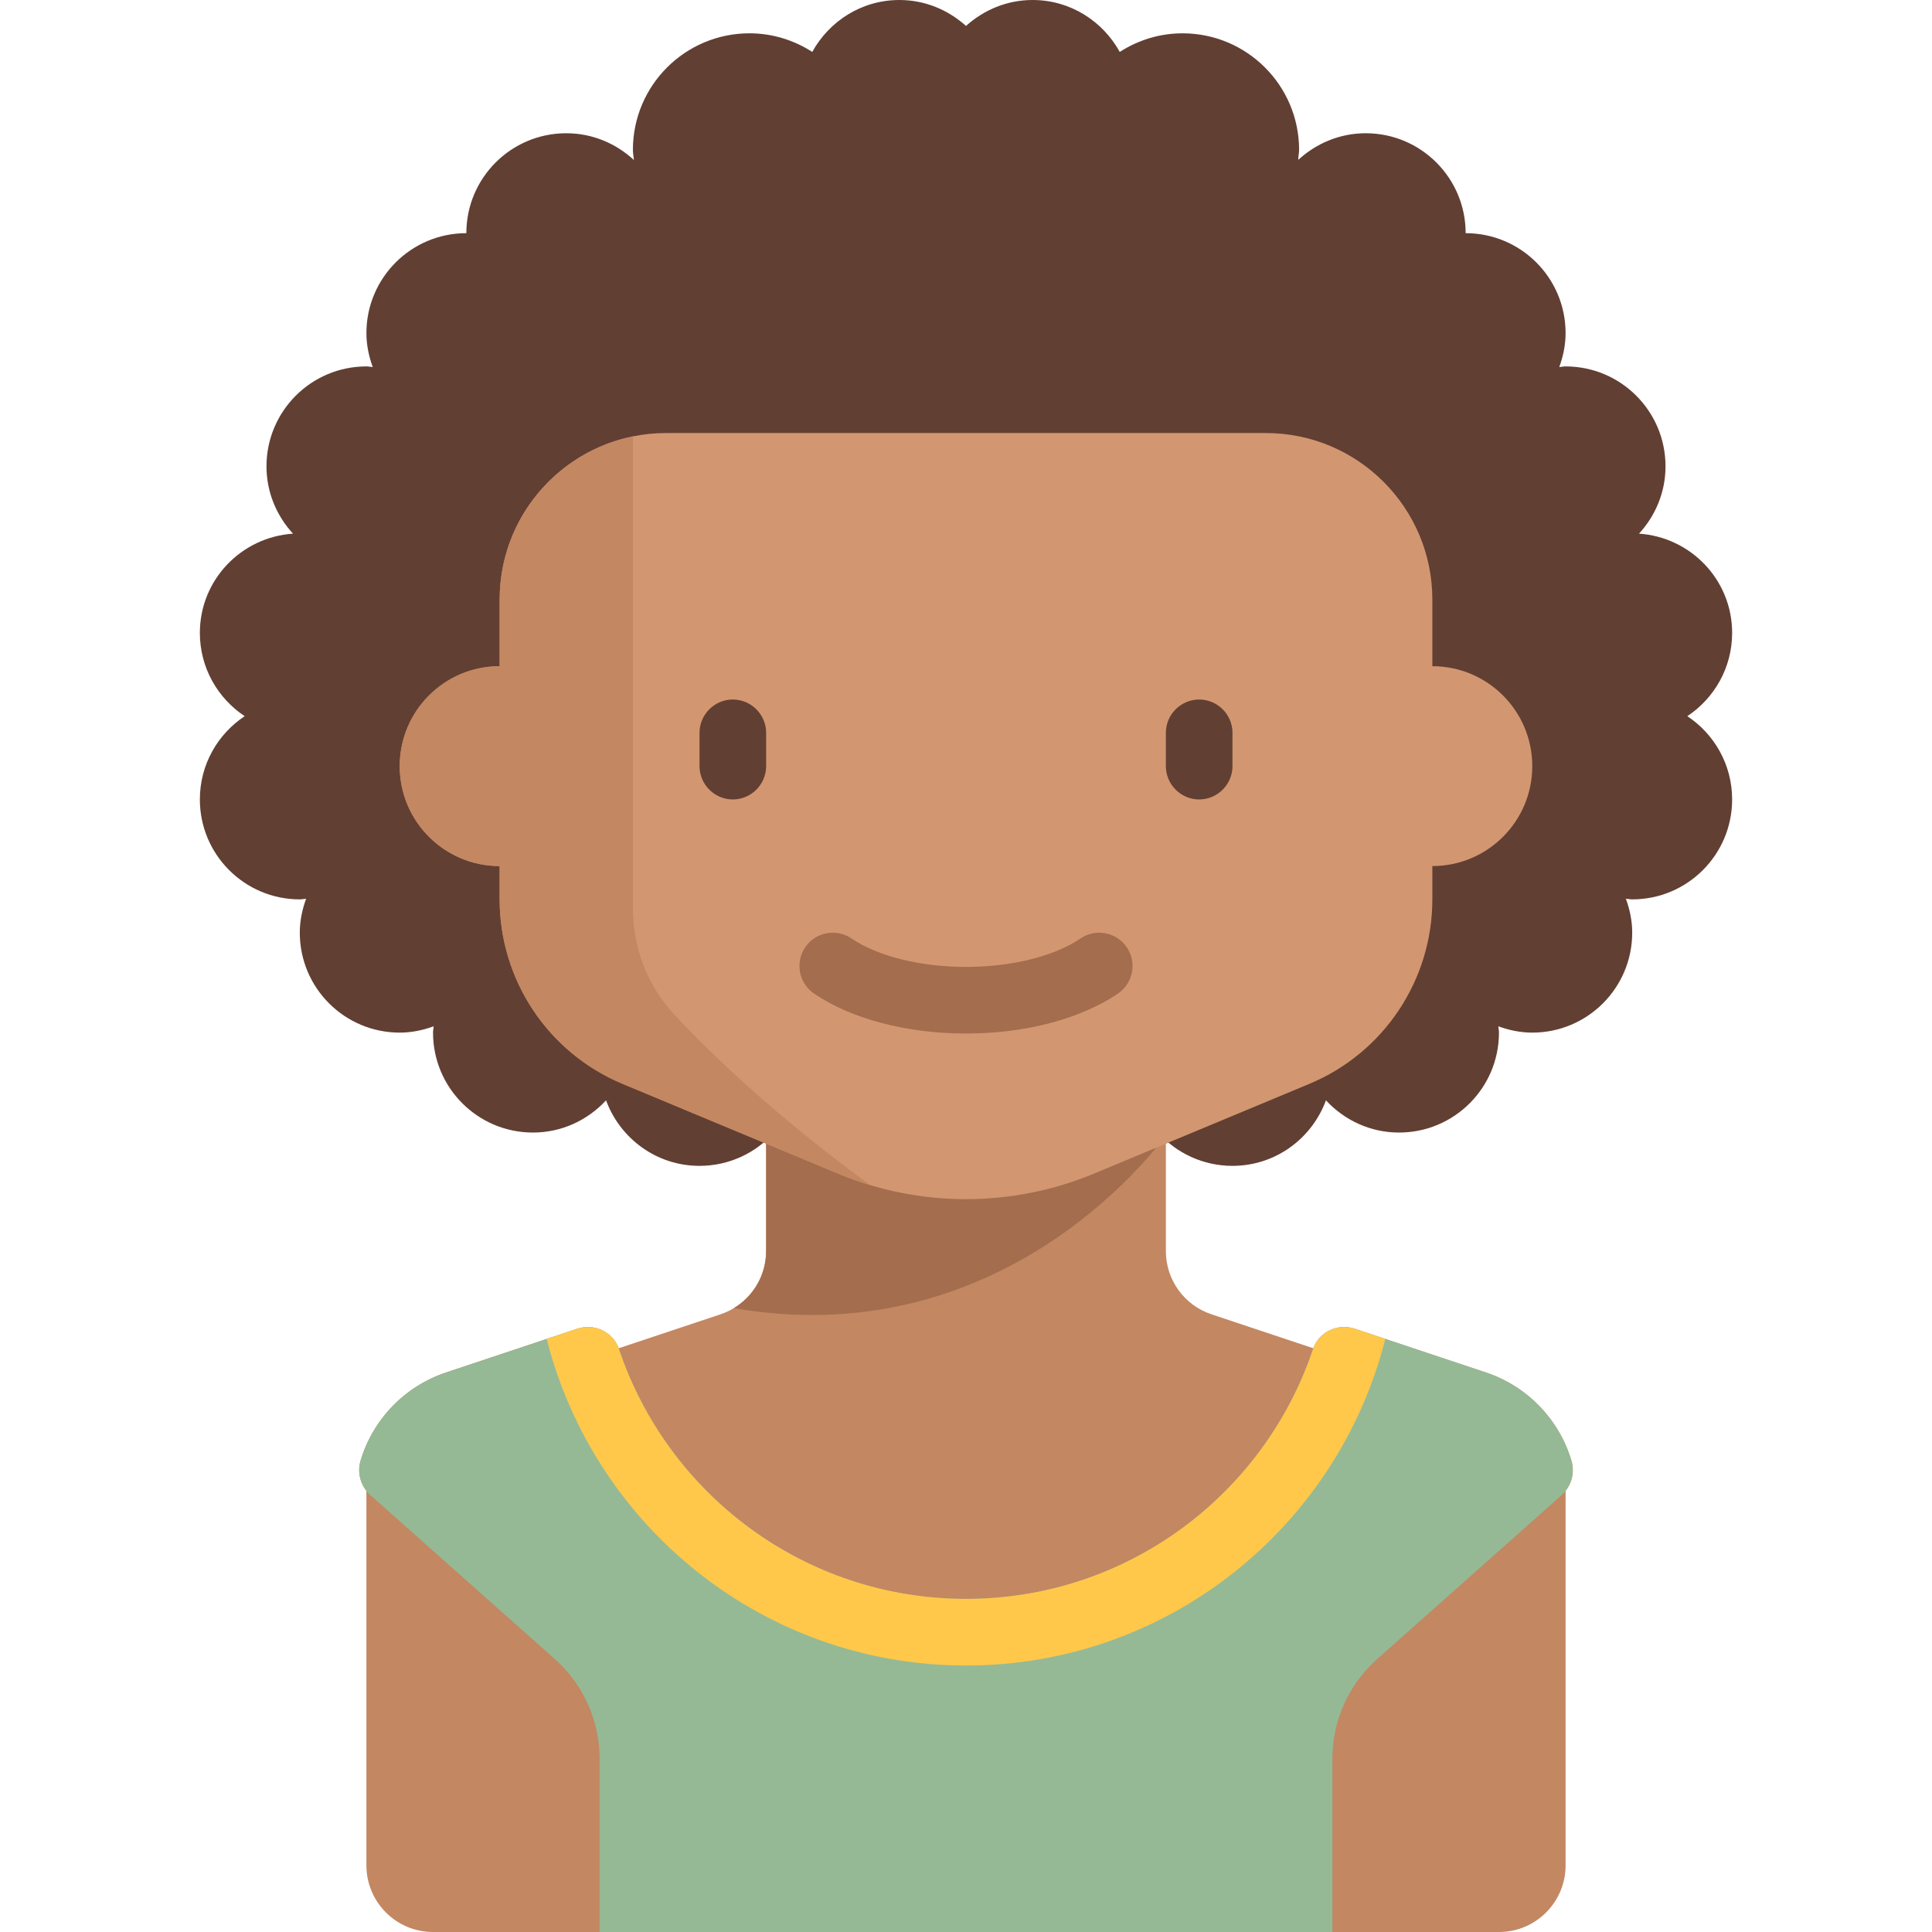
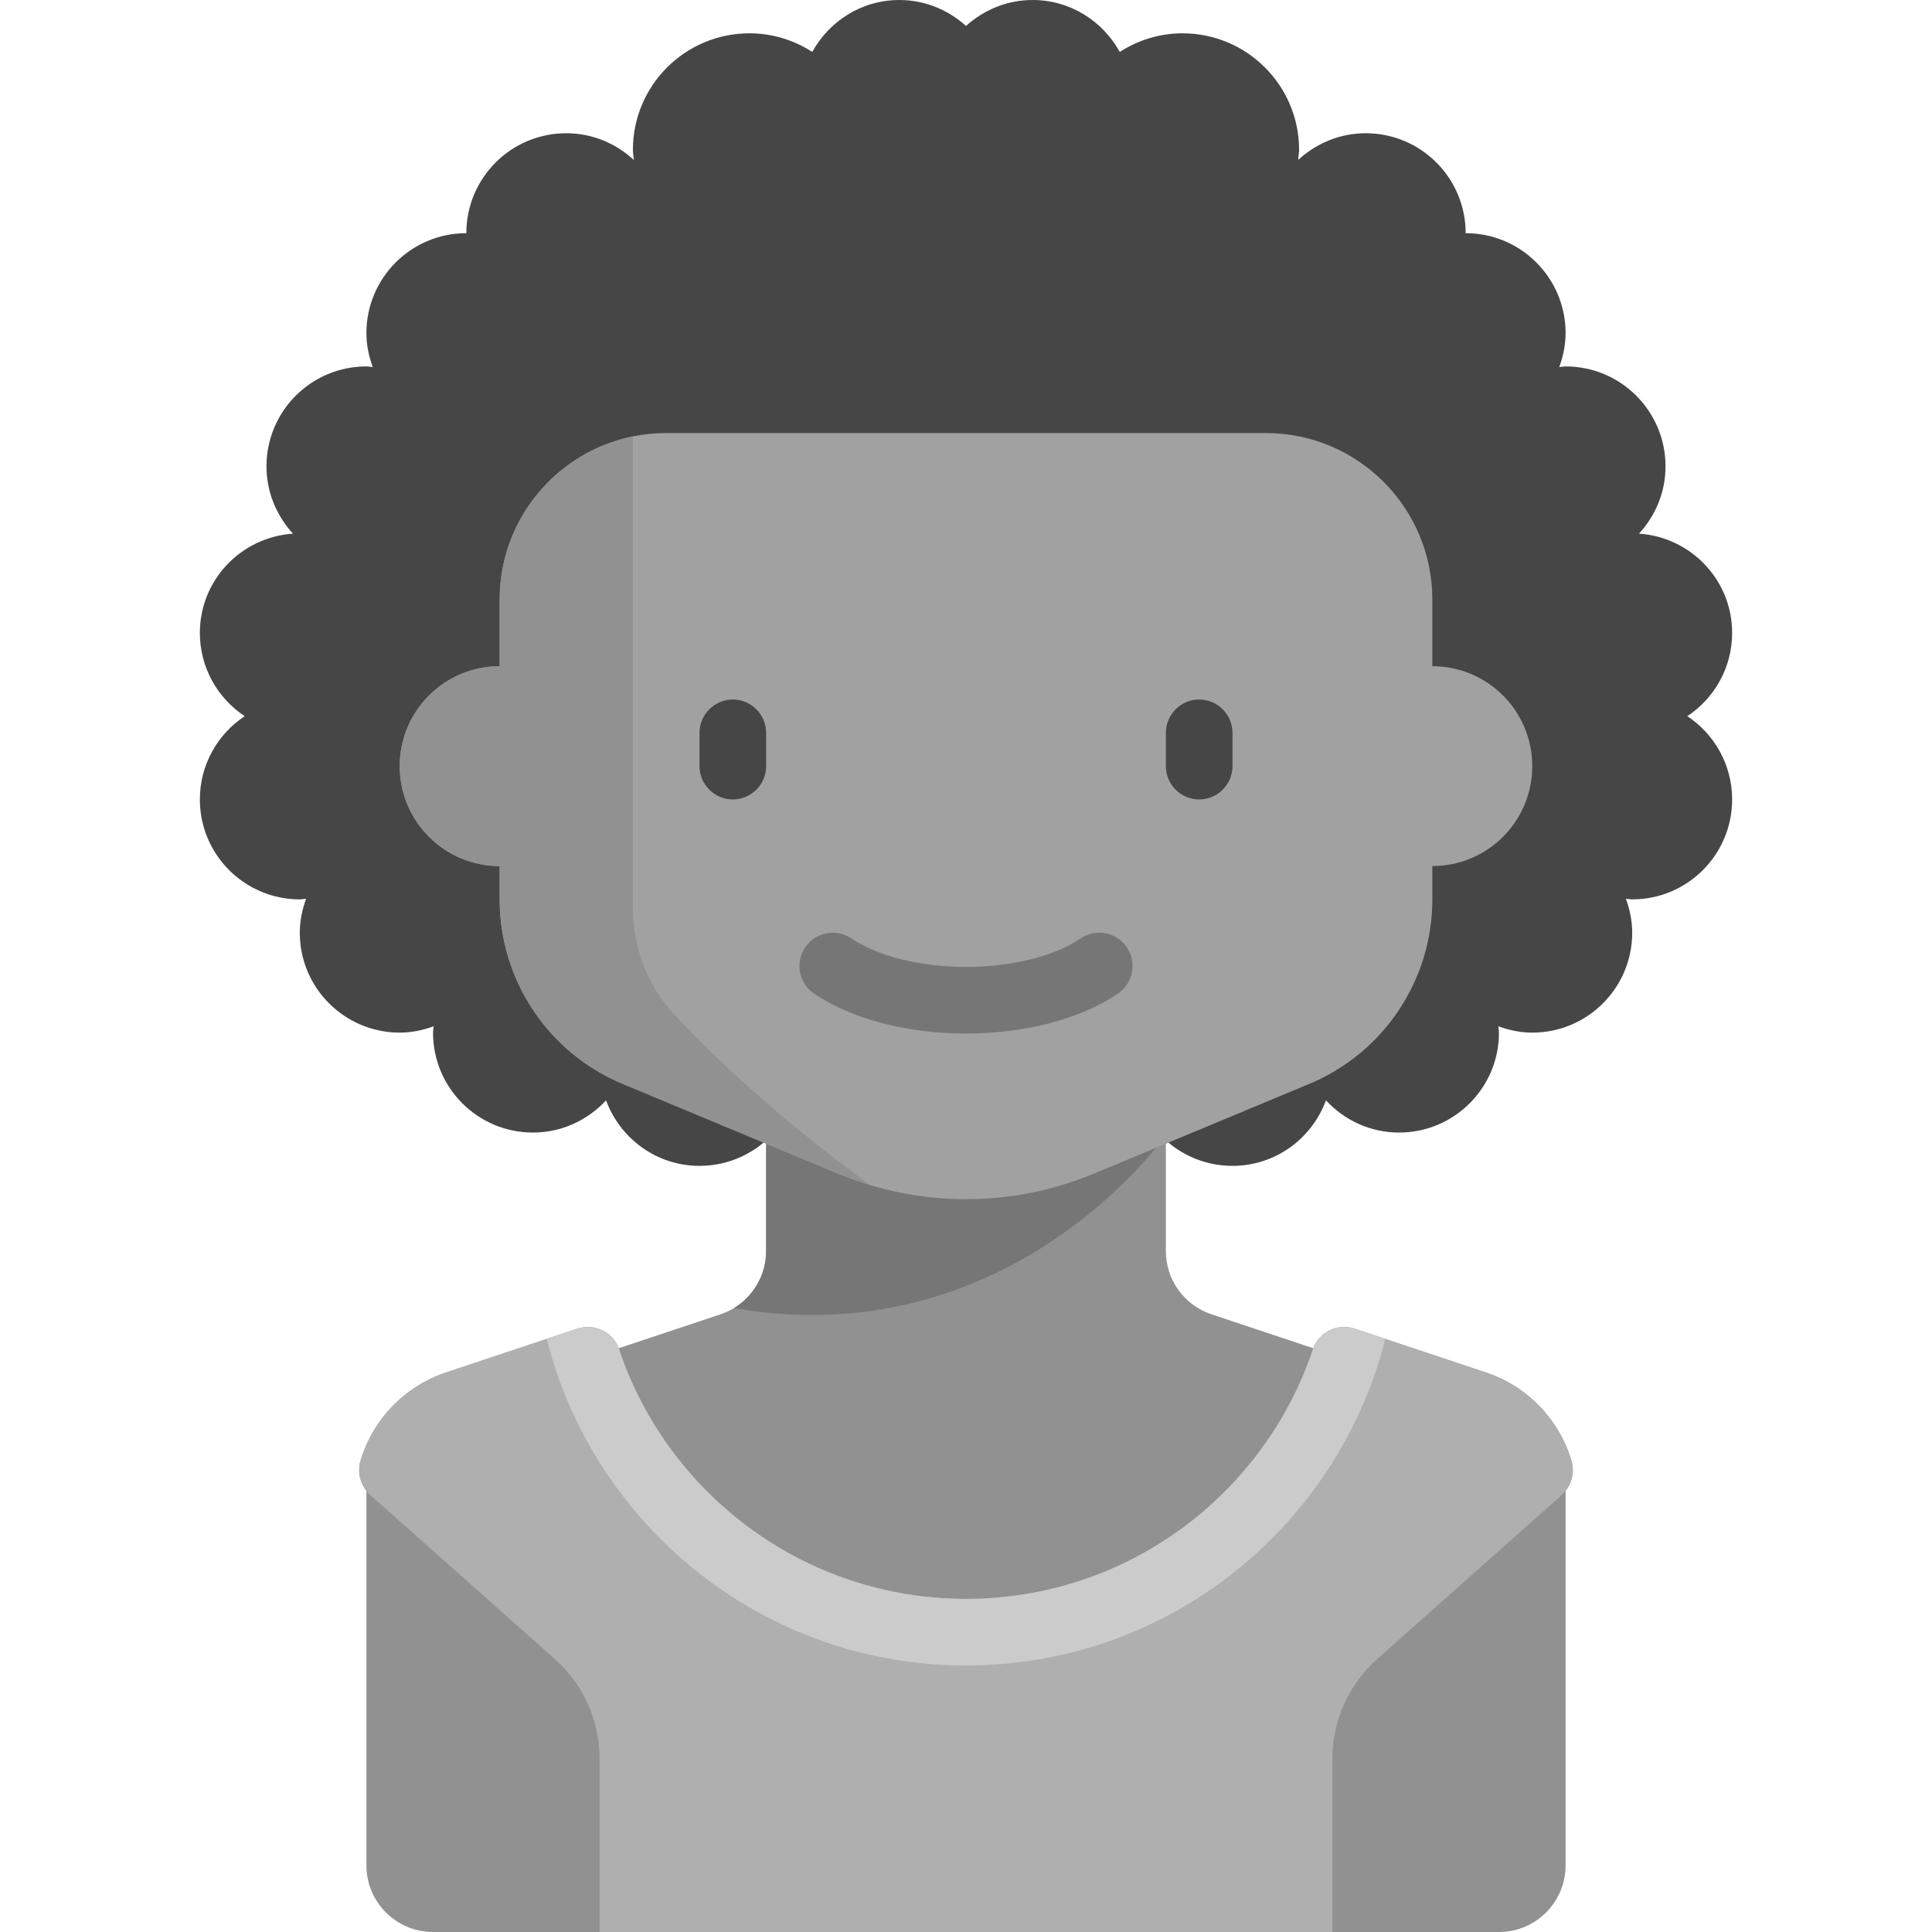
<svg xmlns="http://www.w3.org/2000/svg" height="800px" width="800px" version="1.1" id="Layer_1" viewBox="0 0 464 464" xml:space="preserve">
  <defs id="defs11">
	
	
	
	
	
	
	
	
	
	
</defs>
-   <path style="fill:#c38762" d="m 377.4,350.782 c -2.961,-9.867 -10.552,-17.833 -20.532,-21.159 l -31.5,-10.5 c -4.049,-1.35 -8.484,0.704 -9.942,4.686 L 290.94,315.647 C 284.406,313.469 280,307.355 280,300.468 v -25.802 l 34.461,-14.359 C 332.349,252.855 344,235.378 344,216 v -8 c 13.255,0 24,-10.745 24,-24 0,-13.255 -10.745,-24 -24,-24 v -16 c 0,-22.091 -17.909,-40 -40,-40 H 160 c -22.092,0 -40,17.909 -40,40 v 16 c -13.255,0 -24,10.745 -24,24 0,13.255 10.745,24 24,24 v 8 c 0,19.377 11.651,36.854 29.538,44.308 L 184,274.667 v 25.801 c 0,6.887 -4.407,13.001 -10.94,15.179 l -24.486,8.162 c -1.458,-3.982 -5.893,-6.036 -9.942,-4.686 l -31.5,10.5 c -9.98,3.326 -17.572,11.292 -20.532,21.159 -0.756,2.521 -0.189,5.223 1.4,7.256 V 448 c 0,8.836 7.164,16 16,16 h 256 c 8.837,0 16,-7.164 16,-16 v -89.963 c 1.589,-2.032 2.156,-4.734 1.4,-7.255 z" id="path1" />
-   <path style="fill:#a46d4d" d="m 184,273 v 27.468 c 0,5.693 -3.017,10.852 -7.753,13.701 C 239.998,325.184 276.438,277.37 279.751,273 Z" id="path2" />
-   <path style="fill:#623f33" d="M 405.237,172 C 411.717,167.702 416,160.358 416,152 416,139.305 406.113,129.021 393.635,128.165 397.552,123.894 400,118.251 400,112 400,98.745 389.255,88 376,88 c -0.52,0 -1.005,0.12 -1.517,0.153 C 375.412,85.597 376,82.876 376,80 376,66.745 365.255,56 352,56 352,42.745 341.255,32 328,32 c -6.251,0 -11.894,2.448 -16.165,6.365 -0.009,-0.123 -0.026,-0.242 -0.037,-0.364 0.048,-0.673 0.202,-1.315 0.202,-2 0,-15.464 -12.536,-28 -28,-28 -5.563,0 -10.717,1.669 -15.075,4.467 C 264.836,5.069 257.051,0 248,0 241.825,0 236.253,2.397 232,6.229 227.747,2.397 222.175,0 216,0 206.949,0 199.164,5.069 195.075,12.467 190.718,9.669 185.564,8 180,8 c -15.464,0 -28,12.536 -28,28 0,0.833 0.174,1.617 0.245,2.431 C 147.966,34.473 142.289,32 136,32 122.745,32 112,42.745 112,56 98.745,56 88,66.745 88,80 c 0,2.876 0.589,5.597 1.517,8.153 C 89.005,88.12 88.52,88 88,88 74.745,88 64,98.745 64,112 c 0,6.251 2.448,11.894 6.365,16.165 C 57.887,129.021 48,139.305 48,152 c 0,8.358 4.283,15.702 10.763,20 C 52.283,176.298 48,183.642 48,192 c 0,13.255 10.745,24 24,24 0.52,0 1.005,-0.12 1.517,-0.153 C 72.589,218.404 72,221.124 72,224 c 0,13.255 10.745,24 24,24 2.876,0 5.597,-0.589 8.153,-1.517 -0.033,0.512 -0.153,0.998 -0.153,1.517 0,13.255 10.745,24 24,24 6.956,0 13.169,-3.006 17.552,-7.734 C 148.93,273.43 157.663,280 168,280 c 7.107,0 13.489,-3.091 17.884,-8 h 92.232 c 4.395,4.908 10.777,8 17.884,8 10.337,0 19.07,-6.57 22.448,-15.734 4.383,4.728 10.596,7.734 17.552,7.734 13.255,0 24,-10.745 24,-24 0,-0.52 -0.12,-1.005 -0.153,-1.517 2.556,0.928 5.276,1.517 8.153,1.517 13.255,0 24,-10.745 24,-24 0,-2.876 -0.589,-5.597 -1.517,-8.153 0.512,0.033 0.998,0.153 1.517,0.153 13.255,0 24,-10.745 24,-24 0,-8.358 -4.282,-15.702 -10.763,-20 z" id="path3" />
-   <path style="fill:#d29771" d="m 344,160 v -16 c 0,-22.091 -17.909,-40 -40,-40 H 160 c -22.092,0 -40,17.909 -40,40 v 16 c -13.255,0 -24,10.745 -24,24 0,13.255 10.745,24 24,24 v 8 c 0,19.377 11.651,36.854 29.538,44.308 l 51.691,21.538 c 9.75,4.063 20.208,6.154 30.77,6.154 v 0 c 10.562,0 21.019,-2.091 30.769,-6.154 l 51.694,-21.539 C 332.349,252.855 344,235.378 344,216 v -8 c 13.255,0 24,-10.745 24,-24 0,-13.255 -10.745,-24 -24,-24 z" id="path4" />
+   <path style="fill:#919191" d="m 377.4,350.782 c -2.961,-9.867 -10.552,-17.833 -20.532,-21.159 l -31.5,-10.5 c -4.049,-1.35 -8.484,0.704 -9.942,4.686 L 290.94,315.647 C 284.406,313.469 280,307.355 280,300.468 v -25.802 l 34.461,-14.359 C 332.349,252.855 344,235.378 344,216 v -8 c 13.255,0 24,-10.745 24,-24 0,-13.255 -10.745,-24 -24,-24 v -16 c 0,-22.091 -17.909,-40 -40,-40 H 160 c -22.092,0 -40,17.909 -40,40 v 16 c -13.255,0 -24,10.745 -24,24 0,13.255 10.745,24 24,24 v 8 c 0,19.377 11.651,36.854 29.538,44.308 L 184,274.667 v 25.801 c 0,6.887 -4.407,13.001 -10.94,15.179 l -24.486,8.162 c -1.458,-3.982 -5.893,-6.036 -9.942,-4.686 l -31.5,10.5 c -9.98,3.326 -17.572,11.292 -20.532,21.159 -0.756,2.521 -0.189,5.223 1.4,7.256 V 448 c 0,8.836 7.164,16 16,16 h 256 c 8.837,0 16,-7.164 16,-16 v -89.963 c 1.589,-2.032 2.156,-4.734 1.4,-7.255 z" id="path1" />
+   <path style="fill:#767676" d="m 184,273 v 27.468 c 0,5.693 -3.017,10.852 -7.753,13.701 C 239.998,325.184 276.438,277.37 279.751,273 Z" id="path2" />
+   <path style="fill:#464646" d="M 405.237,172 C 411.717,167.702 416,160.358 416,152 416,139.305 406.113,129.021 393.635,128.165 397.552,123.894 400,118.251 400,112 400,98.745 389.255,88 376,88 c -0.52,0 -1.005,0.12 -1.517,0.153 C 375.412,85.597 376,82.876 376,80 376,66.745 365.255,56 352,56 352,42.745 341.255,32 328,32 c -6.251,0 -11.894,2.448 -16.165,6.365 -0.009,-0.123 -0.026,-0.242 -0.037,-0.364 0.048,-0.673 0.202,-1.315 0.202,-2 0,-15.464 -12.536,-28 -28,-28 -5.563,0 -10.717,1.669 -15.075,4.467 C 264.836,5.069 257.051,0 248,0 241.825,0 236.253,2.397 232,6.229 227.747,2.397 222.175,0 216,0 206.949,0 199.164,5.069 195.075,12.467 190.718,9.669 185.564,8 180,8 c -15.464,0 -28,12.536 -28,28 0,0.833 0.174,1.617 0.245,2.431 C 147.966,34.473 142.289,32 136,32 122.745,32 112,42.745 112,56 98.745,56 88,66.745 88,80 c 0,2.876 0.589,5.597 1.517,8.153 C 89.005,88.12 88.52,88 88,88 74.745,88 64,98.745 64,112 c 0,6.251 2.448,11.894 6.365,16.165 C 57.887,129.021 48,139.305 48,152 c 0,8.358 4.283,15.702 10.763,20 C 52.283,176.298 48,183.642 48,192 c 0,13.255 10.745,24 24,24 0.52,0 1.005,-0.12 1.517,-0.153 C 72.589,218.404 72,221.124 72,224 c 0,13.255 10.745,24 24,24 2.876,0 5.597,-0.589 8.153,-1.517 -0.033,0.512 -0.153,0.998 -0.153,1.517 0,13.255 10.745,24 24,24 6.956,0 13.169,-3.006 17.552,-7.734 C 148.93,273.43 157.663,280 168,280 c 7.107,0 13.489,-3.091 17.884,-8 h 92.232 c 4.395,4.908 10.777,8 17.884,8 10.337,0 19.07,-6.57 22.448,-15.734 4.383,4.728 10.596,7.734 17.552,7.734 13.255,0 24,-10.745 24,-24 0,-0.52 -0.12,-1.005 -0.153,-1.517 2.556,0.928 5.276,1.517 8.153,1.517 13.255,0 24,-10.745 24,-24 0,-2.876 -0.589,-5.597 -1.517,-8.153 0.512,0.033 0.998,0.153 1.517,0.153 13.255,0 24,-10.745 24,-24 0,-8.358 -4.282,-15.702 -10.763,-20 z" id="path3" />
+   <path style="fill:#a1a1a1" d="m 344,160 v -16 c 0,-22.091 -17.909,-40 -40,-40 H 160 c -22.092,0 -40,17.909 -40,40 v 16 c -13.255,0 -24,10.745 -24,24 0,13.255 10.745,24 24,24 v 8 c 0,19.377 11.651,36.854 29.538,44.308 l 51.691,21.538 c 9.75,4.063 20.208,6.154 30.77,6.154 v 0 c 10.562,0 21.019,-2.091 30.769,-6.154 l 51.694,-21.539 C 332.349,252.855 344,235.378 344,216 v -8 c 13.255,0 24,-10.745 24,-24 0,-13.255 -10.745,-24 -24,-24 z" id="path4" />
  <g id="g5">
-     <path style="fill:#623f33" d="m 176,192 v 0 c -4.4,0 -8,-3.6 -8,-8 v -8 c 0,-4.4 3.6,-8 8,-8 v 0 c 4.4,0 8,3.6 8,8 v 8 c 0,4.4 -3.6,8 -8,8 z" id="path5" />
+     <path style="fill:#464646" d="m 176,192 v 0 c -4.4,0 -8,-3.6 -8,-8 v -8 c 0,-4.4 3.6,-8 8,-8 v 0 c 4.4,0 8,3.6 8,8 v 8 c 0,4.4 -3.6,8 -8,8 z" id="path5" />
  </g>
  <g id="g6">
-     <path style="fill:#623f33" d="m 288,192 v 0 c -4.4,0 -8,-3.6 -8,-8 v -8 c 0,-4.4 3.6,-8 8,-8 v 0 c 4.4,0 8,3.6 8,8 v 8 c 0,4.4 -3.6,8 -8,8 z" id="path6" />
+     <path style="fill:#464646" d="m 288,192 v 0 c -4.4,0 -8,-3.6 -8,-8 v -8 c 0,-4.4 3.6,-8 8,-8 v 0 c 4.4,0 8,3.6 8,8 v 8 c 0,4.4 -3.6,8 -8,8 z" id="path6" />
  </g>
  <g id="g8">
    <g id="g7">
-       <path style="fill:#a46d4d" d="m 232,248.219 c -14.223,0 -27.527,-3.5 -36.5,-9.605 -3.652,-2.484 -4.601,-7.461 -2.113,-11.113 2.48,-3.648 7.461,-4.598 11.113,-2.113 6.289,4.277 16.57,6.832 27.5,6.832 10.93,0 21.211,-2.555 27.5,-6.832 3.66,-2.492 8.629,-1.539 11.113,2.113 2.488,3.652 1.539,8.629 -2.113,11.113 -8.972,6.105 -22.277,9.605 -36.5,9.605 z" id="path7" />
+       <path style="fill:#767676" d="m 232,248.219 c -14.223,0 -27.527,-3.5 -36.5,-9.605 -3.652,-2.484 -4.601,-7.461 -2.113,-11.113 2.48,-3.648 7.461,-4.598 11.113,-2.113 6.289,4.277 16.57,6.832 27.5,6.832 10.93,0 21.211,-2.555 27.5,-6.832 3.66,-2.492 8.629,-1.539 11.113,2.113 2.488,3.652 1.539,8.629 -2.113,11.113 -8.972,6.105 -22.277,9.605 -36.5,9.605 z" id="path7" />
    </g>
  </g>
-   <path style="fill:#c38762" d="M 161.996,243.722 C 155.514,236.772 152,227.601 152,218.097 V 104.806 c -18.257,3.707 -32,19.843 -32,39.194 v 16 c -13.255,0 -24,10.745 -24,24 0,13.255 10.745,24 24,24 v 8 c 0,19.377 11.651,36.854 29.538,44.308 l 51.691,21.538 c 2.53,1.054 5.111,1.962 7.727,2.749 v 0 c -22.844,-16.712 -38.05,-31.32 -46.96,-40.873 z" id="path8" />
+   <path style="fill:#919191" d="M 161.996,243.722 C 155.514,236.772 152,227.601 152,218.097 V 104.806 c -18.257,3.707 -32,19.843 -32,39.194 v 16 c -13.255,0 -24,10.745 -24,24 0,13.255 10.745,24 24,24 v 8 c 0,19.377 11.651,36.854 29.538,44.308 l 51.691,21.538 c 2.53,1.054 5.111,1.962 7.727,2.749 v 0 c -22.844,-16.712 -38.05,-31.32 -46.96,-40.873 z" id="path8" />
  <g id="g9">
-     <path style="fill:#95b995" d="m 377.4,350.782 c -2.961,-9.867 -10.552,-17.833 -20.532,-21.159 l -31.5,-10.5 c -4.116,-1.372 -8.639,0.769 -10.019,4.883 C 303.652,358.862 270.797,384 232,384 c -38.797,0 -71.652,-25.138 -83.349,-59.995 -1.38,-4.114 -5.903,-6.255 -10.019,-4.883 l -31.5,10.5 c -9.98,3.326 -17.572,11.293 -20.532,21.159 -0.898,2.993 0.051,6.254 2.386,8.329 l 44.27,39.342 C 140.09,404.526 144,413.231 144,422.372 V 464 h 176 v -41.628 c 0,-9.142 3.91,-17.847 10.743,-23.919 l 44.27,-39.342 c 2.336,-2.075 3.285,-5.336 2.387,-8.329 z" id="path9" />
+     <path style="fill:#afafaf" d="m 377.4,350.782 c -2.961,-9.867 -10.552,-17.833 -20.532,-21.159 l -31.5,-10.5 c -4.116,-1.372 -8.639,0.769 -10.019,4.883 C 303.652,358.862 270.797,384 232,384 c -38.797,0 -71.652,-25.138 -83.349,-59.995 -1.38,-4.114 -5.903,-6.255 -10.019,-4.883 l -31.5,10.5 c -9.98,3.326 -17.572,11.293 -20.532,21.159 -0.898,2.993 0.051,6.254 2.386,8.329 l 44.27,39.342 C 140.09,404.526 144,413.231 144,422.372 V 464 h 176 v -41.628 c 0,-9.142 3.91,-17.847 10.743,-23.919 l 44.27,-39.342 c 2.336,-2.075 3.285,-5.336 2.387,-8.329 z" id="path9" />
  </g>
  <g id="g10">
-     <path style="fill:#ffc84a" d="m 325.368,319.122 c -4.116,-1.372 -8.639,0.769 -10.02,4.883 C 303.652,358.862 270.798,384 232,384 c -38.798,0 -71.651,-25.138 -83.349,-59.995 -1.38,-4.114 -5.903,-6.255 -10.02,-4.883 l -7.334,2.445 C 142.709,366.619 183.402,400 232,400 c 48.598,0 89.292,-33.382 100.702,-78.433 z" id="path10" />
+     <path style="fill:#cbcbcb" d="m 325.368,319.122 c -4.116,-1.372 -8.639,0.769 -10.02,4.883 C 303.652,358.862 270.798,384 232,384 c -38.798,0 -71.651,-25.138 -83.349,-59.995 -1.38,-4.114 -5.903,-6.255 -10.02,-4.883 l -7.334,2.445 C 142.709,366.619 183.402,400 232,400 c 48.598,0 89.292,-33.382 100.702,-78.433 z" id="path10" />
  </g>
</svg>
